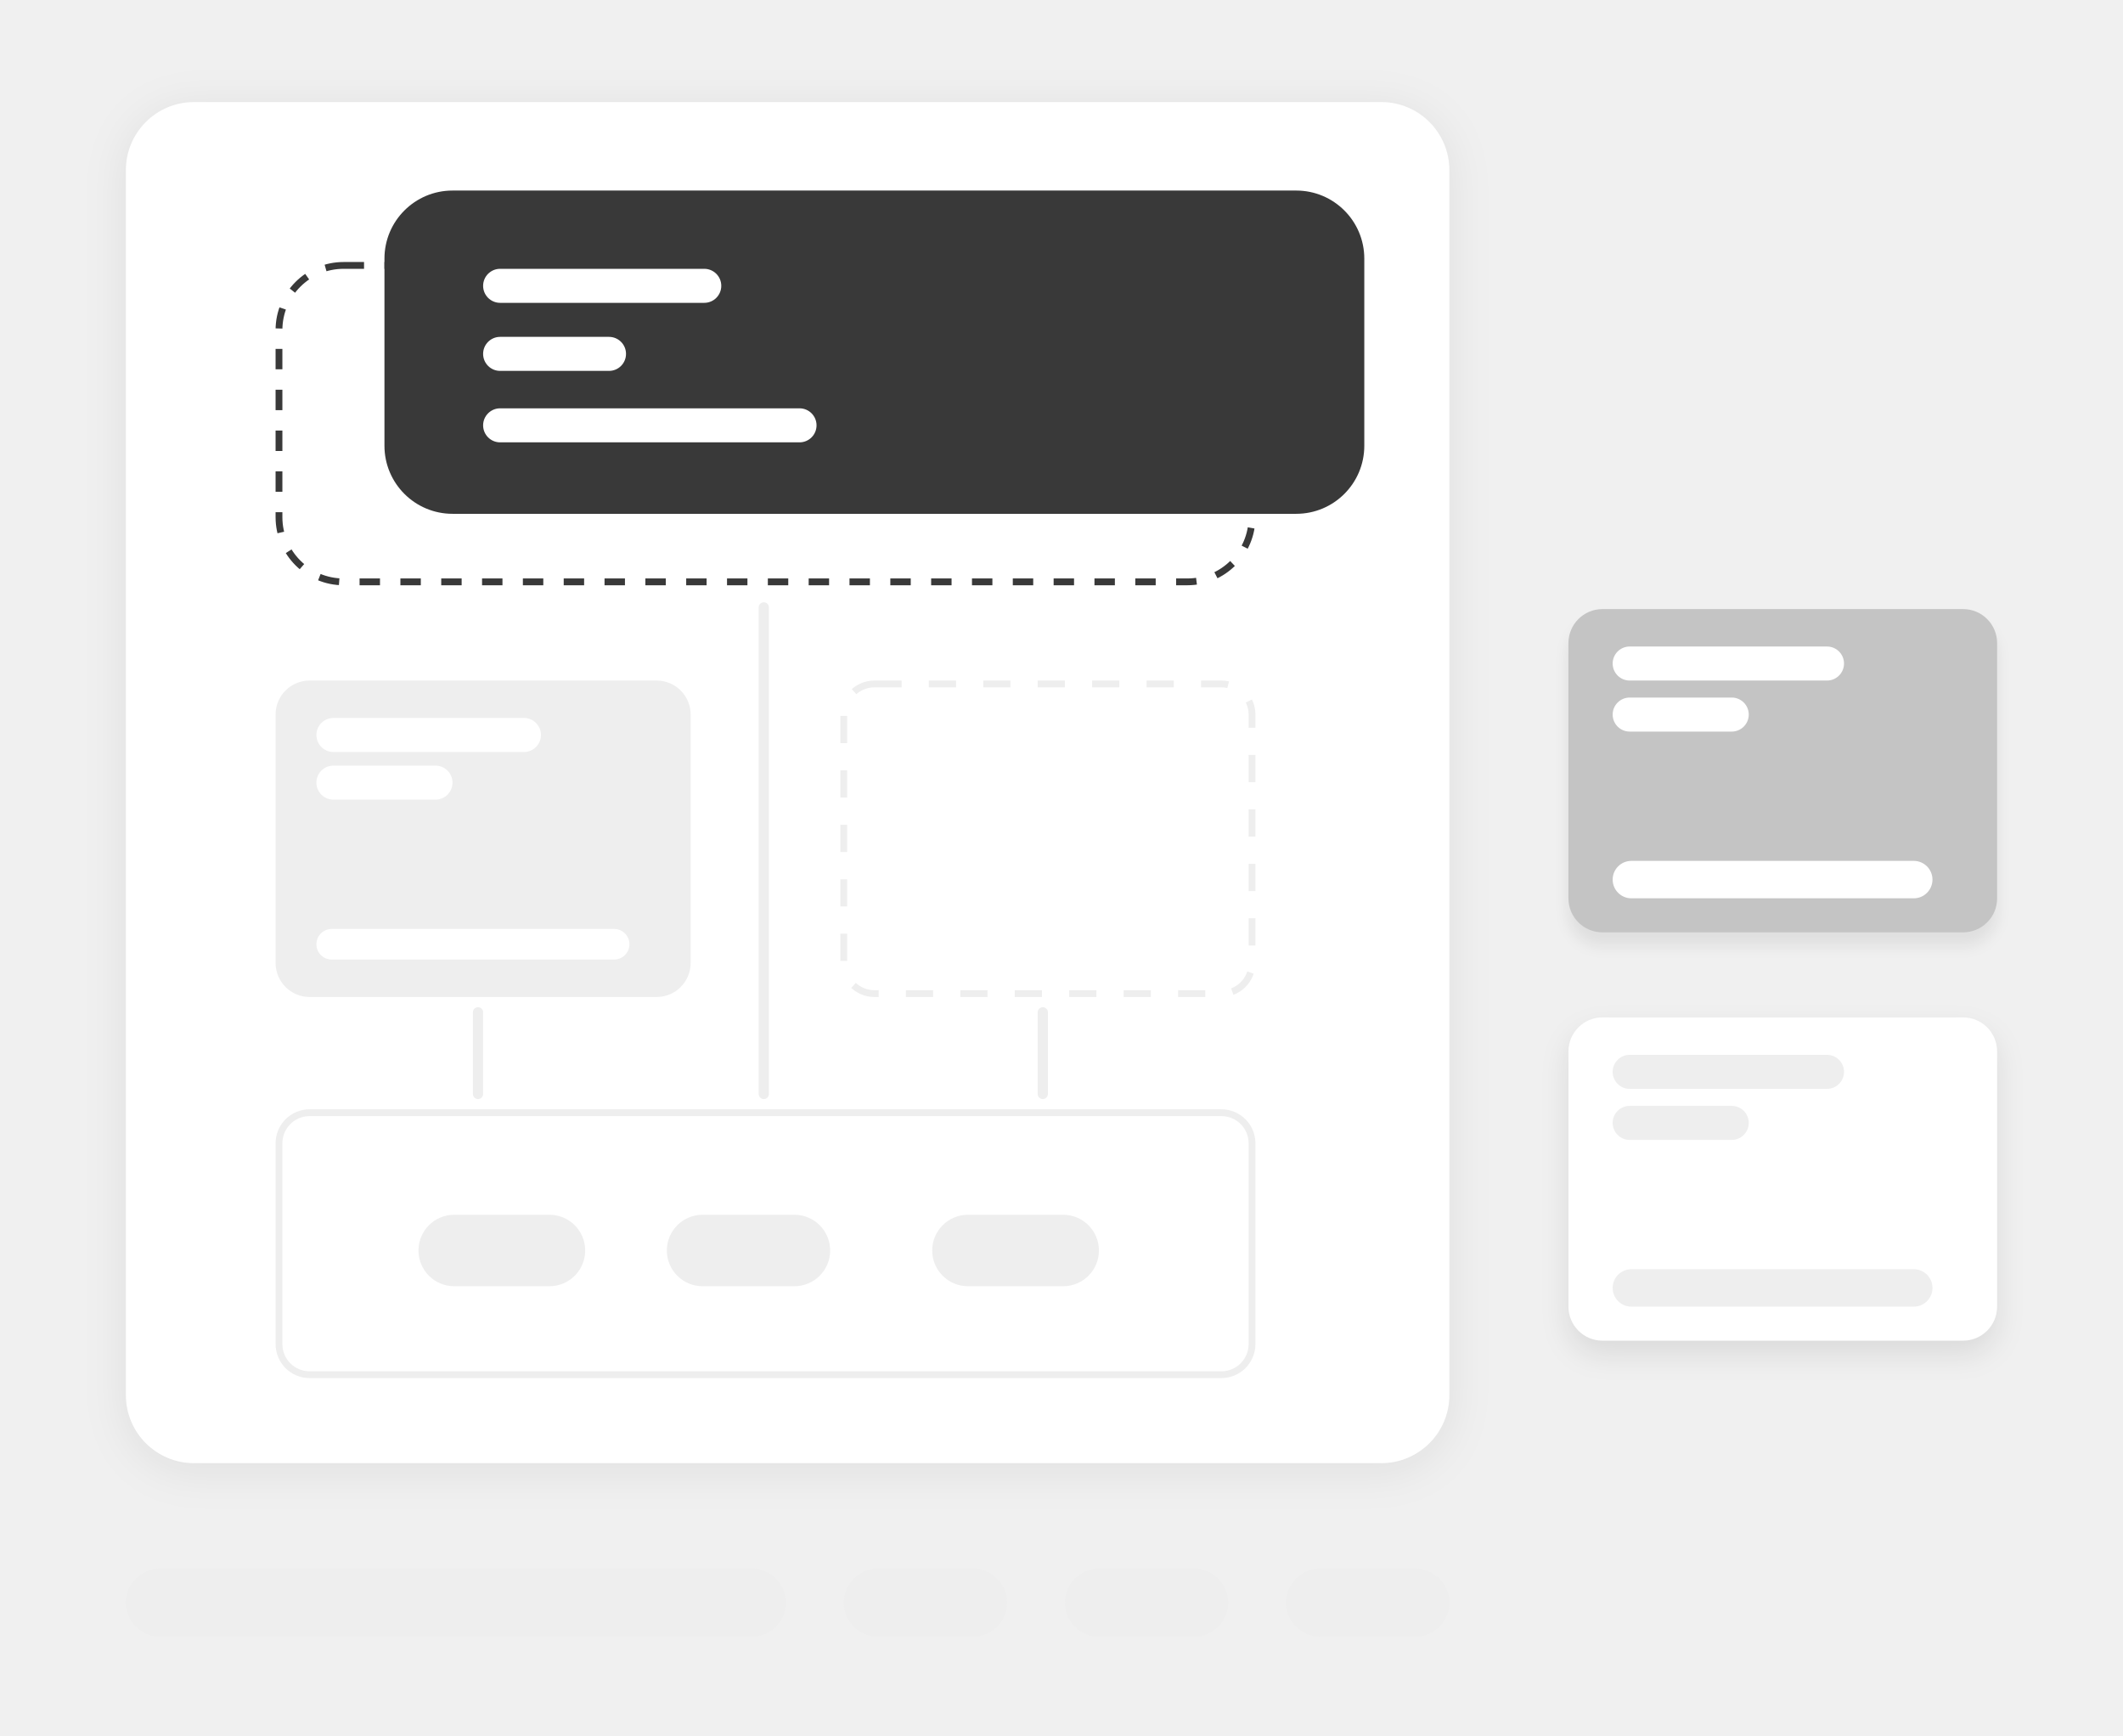
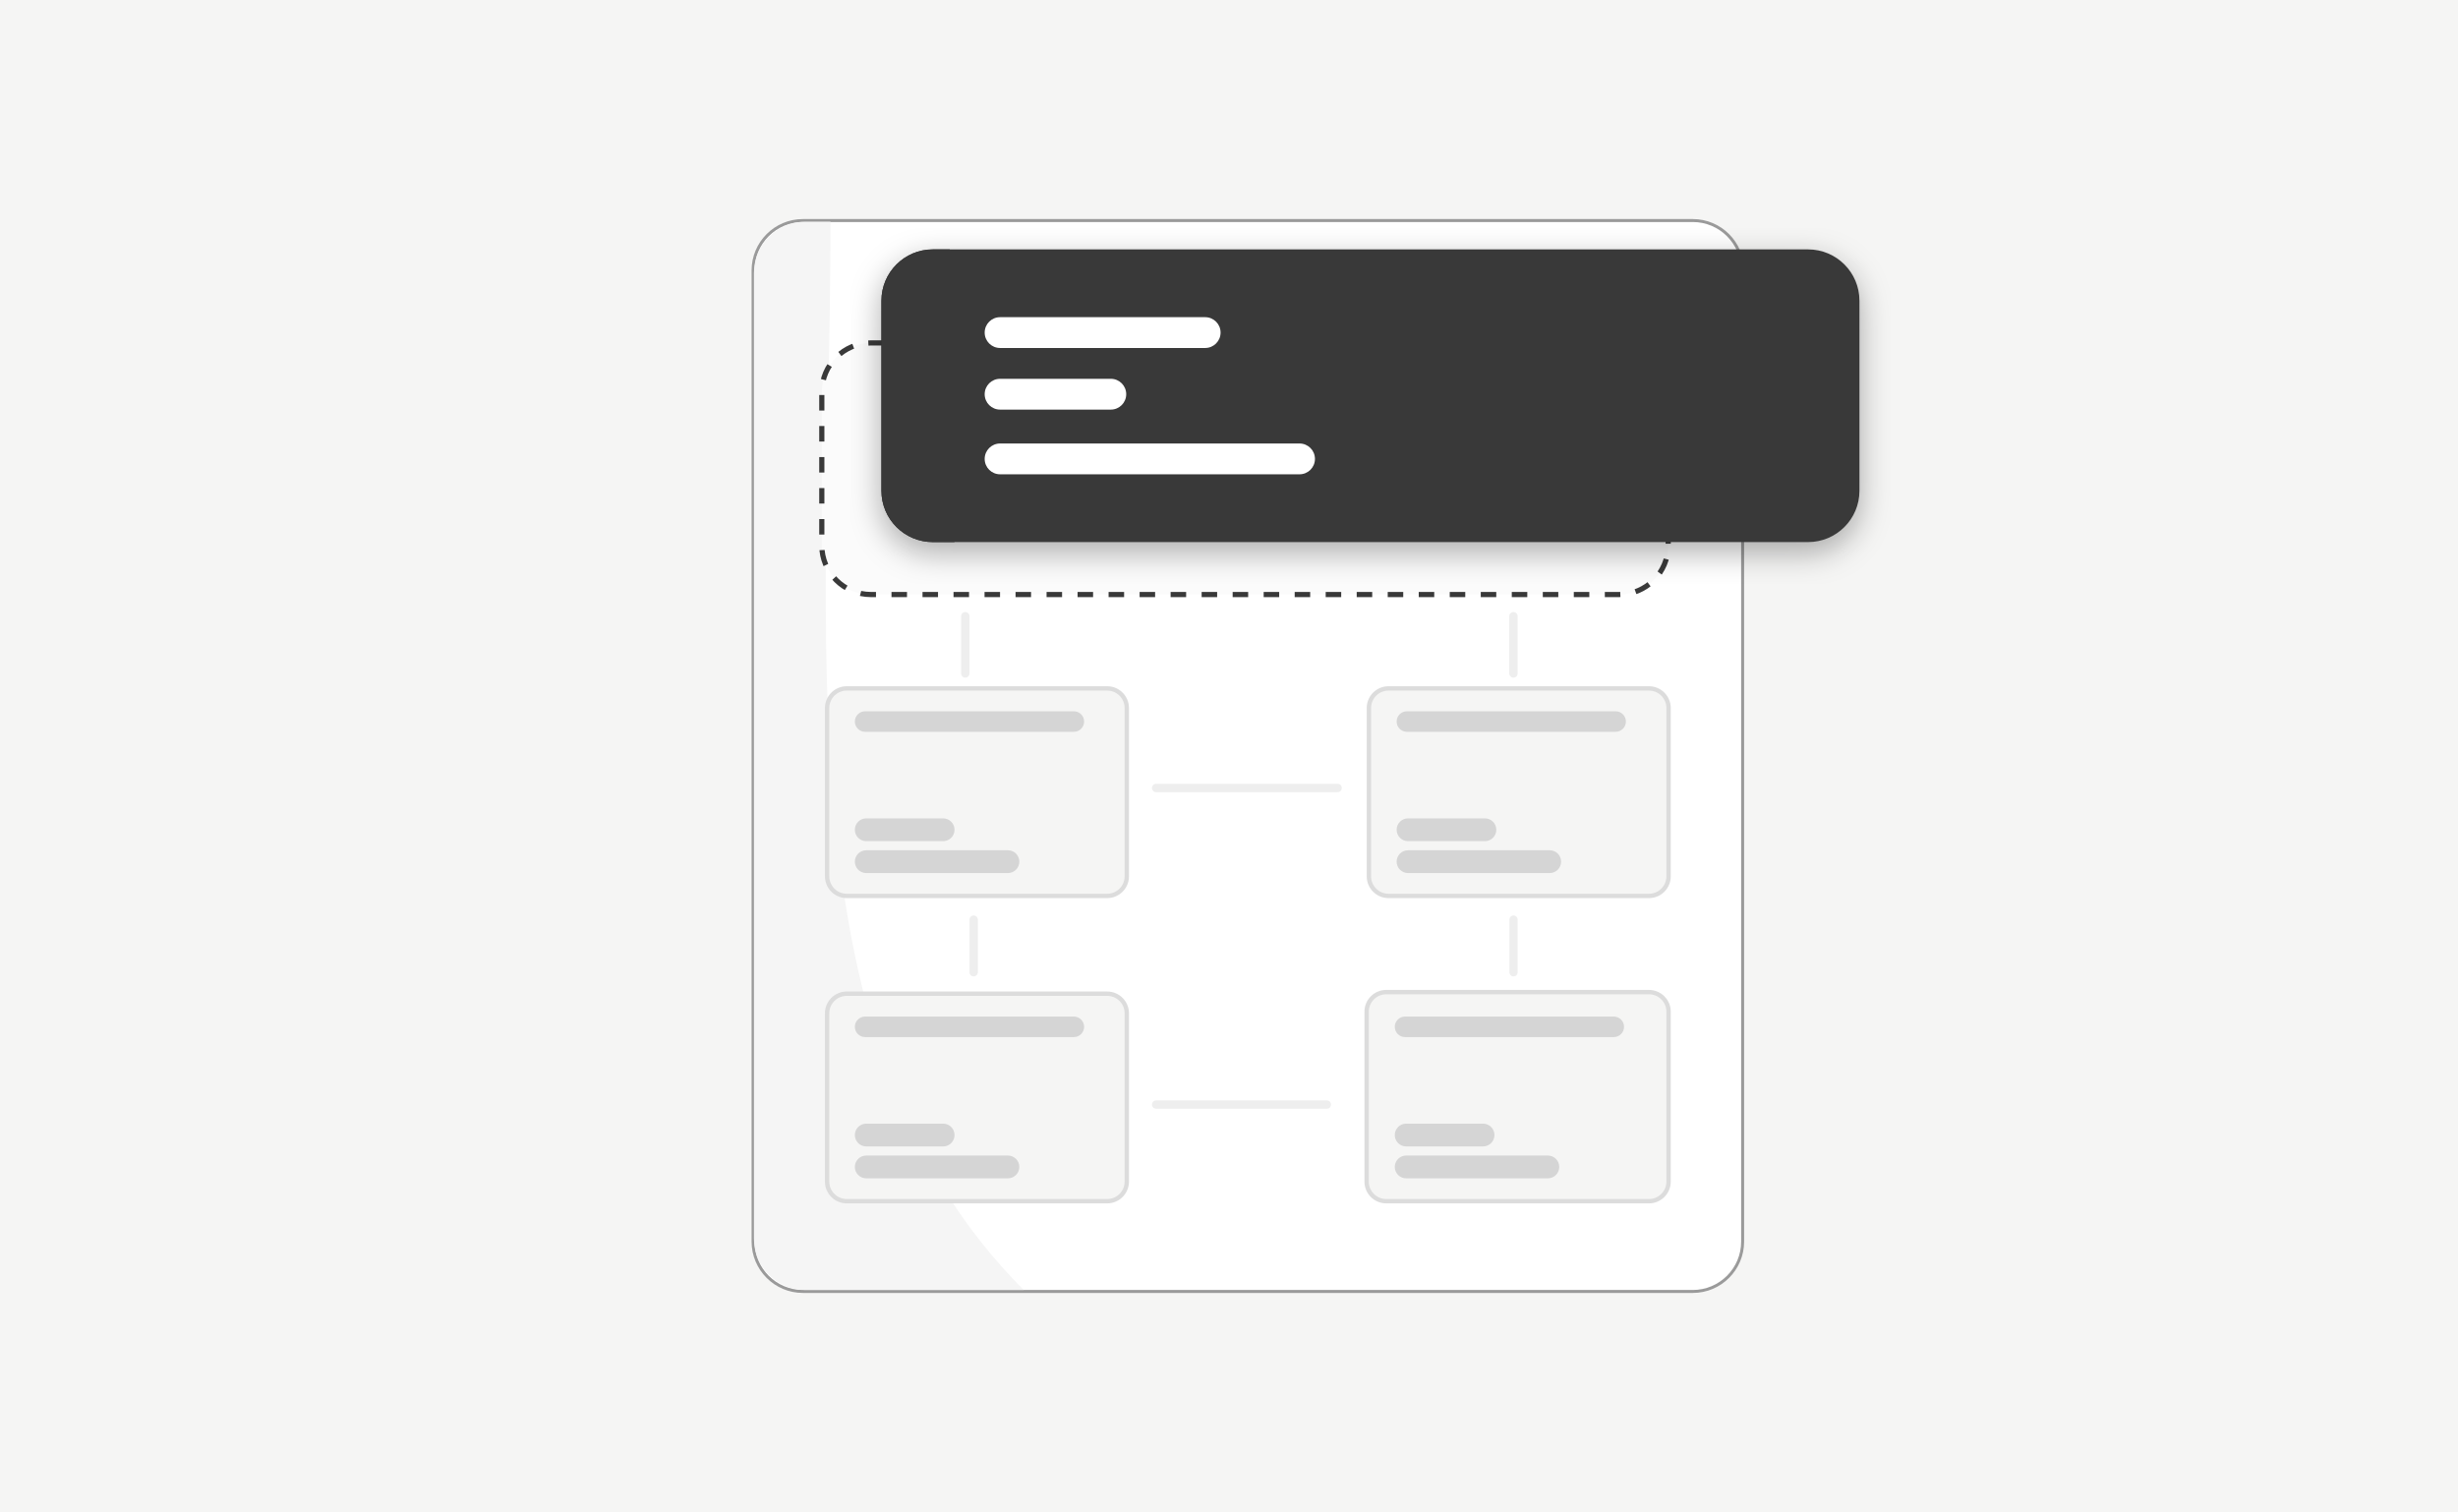
- <svg xmlns="http://www.w3.org/2000/svg" width="624" height="510" viewBox="0 0 624 510" fill="none">
+ <svg xmlns="http://www.w3.org/2000/svg" width="829" height="510" viewBox="0 0 829 510" fill="none">
+   <rect width="829" height="510" fill="#F5F5F4" />
+   <rect x="253.985" y="74.387" width="333.747" height="361.226" rx="16.828" fill="white" stroke="#9A9A9A" />
+   <path d="M254.276 92.104C254.276 82.534 262.034 74.776 271.604 74.776H280.091C280.091 214.63 262.344 352.282 345.273 435.109H271.604C262.034 435.109 254.276 427.352 254.276 417.782V92.104Z" fill="#F5F5F5" />
+   <rect x="0.735" y="-0.735" width="101.073" height="69.994" rx="6.617" transform="matrix(1 0 0 -1 278.224 404.434)" fill="#F5F5F4" stroke="#DCDCDC" stroke-width="1.47" />
+   <rect x="0.735" y="-0.735" width="101.073" height="69.994" rx="6.617" transform="matrix(1 0 0 -1 278.224 301.463)" fill="#F5F5F4" stroke="#DCDCDC" stroke-width="1.47" />
+   <rect x="0.735" y="-0.735" width="101.073" height="69.994" rx="6.617" transform="matrix(1 0 0 -1 460.949 301.463)" fill="#F5F5F4" stroke="#DCDCDC" stroke-width="1.47" />
+   <rect x="0.735" y="-0.735" width="101.841" height="70.529" rx="6.617" transform="matrix(1 0 0 -1 460.181 404.434)" fill="#F5F5F4" stroke="#DCDCDC" stroke-width="1.47" />
+   <rect width="55.474" height="7.684" rx="3.842" transform="matrix(1 0 0 -1 288.31 397.451)" fill="#D5D5D5" />
+   <rect width="55.474" height="7.684" rx="3.842" transform="matrix(1 0 0 -1 288.31 294.481)" fill="#D5D5D5" />
+   <rect width="55.474" height="7.684" rx="3.842" transform="matrix(1 0 0 -1 471.035 294.481)" fill="#D5D5D5" />
+   <rect width="55.474" height="7.684" rx="3.842" transform="matrix(1 0 0 -1 470.409 397.451)" fill="#D5D5D5" />
+   <rect width="33.621" height="7.684" rx="3.842" transform="matrix(1 0 0 -1 288.31 386.693)" fill="#D5D5D5" />
+   <rect width="33.621" height="7.684" rx="3.842" transform="matrix(1 0 0 -1 288.31 283.723)" fill="#D5D5D5" />
+   <rect width="33.621" height="7.684" rx="3.842" transform="matrix(1 0 0 -1 471.035 283.723)" fill="#D5D5D5" />
+   <rect width="33.621" height="7.684" rx="3.842" transform="matrix(1 0 0 -1 470.409 386.693)" fill="#D5D5D5" />
+   <rect width="77.328" height="6.916" rx="3.458" transform="matrix(1 0 0 -1 288.31 349.808)" fill="#D5D5D5" />
+   <rect width="77.328" height="6.916" rx="3.458" transform="matrix(1 0 0 -1 288.31 246.838)" fill="#D5D5D5" />
+   <rect width="77.328" height="6.916" rx="3.458" transform="matrix(1 0 0 -1 471.035 246.838)" fill="#D5D5D5" />
+   <rect width="77.328" height="6.916" rx="3.458" transform="matrix(1 0 0 -1 470.409 349.808)" fill="#D5D5D5" />
+   <line x1="1.412" y1="-1.412" x2="19.141" y2="-1.412" transform="matrix(-6.71372e-08 -1 -1 2.84594e-08 326.974 329.337)" stroke="#EEEEEE" stroke-width="2.824" stroke-linecap="round" />
+   <line x1="325.562" y1="227.164" x2="325.562" y2="207.849" stroke="#EEEEEE" stroke-width="2.824" stroke-linecap="round" />
+   <line x1="389.93" y1="265.789" x2="451.12" y2="265.789" stroke="#EEEEEE" stroke-width="2.824" stroke-linecap="round" />
+   <line x1="510.425" y1="227.164" x2="510.425" y2="207.849" stroke="#EEEEEE" stroke-width="2.824" stroke-linecap="round" />
+   <line x1="389.93" y1="372.571" x2="447.49" y2="372.571" stroke="#EEEEEE" stroke-width="2.824" stroke-linecap="round" />
+   <line x1="510.459" y1="327.959" x2="510.459" y2="310.161" stroke="#EEEEEE" stroke-width="2.755" stroke-linecap="round" />
+   <rect x="277.166" y="115.67" width="285.454" height="84.866" rx="16.573" fill="#FBFBFB" stroke="#393939" stroke-width="1.745" stroke-dasharray="5.23 5.23" />
+   <path d="M297.272 101.452C297.272 91.882 305.03 84.124 314.6 84.124H320.346C320.346 84.124 319.75 120.001 320.346 145.821C320.858 167.986 321.931 182.845 321.931 182.845H314.6C305.03 182.845 297.272 175.087 297.272 165.517V101.452Z" fill="#333333" />
  <g filter="url(#filter0_d)">
-     <rect x="37" y="30" width="389" height="400" rx="20" fill="white" />
+     <rect x="297.272" y="84.124" width="329.857" height="98.721" rx="17.328" fill="#393939" />
  </g>
-   <rect x="37" y="461" width="194" height="20" rx="10" fill="#EEEEEE" />
-   <rect x="248" y="461" width="48" height="20" rx="10" fill="#EEEEEE" />
-   <rect x="313" y="461" width="48" height="20" rx="10" fill="#EEEEEE" />
-   <rect x="378" y="461" width="48" height="20" rx="10" fill="#EEEEEE" />
-   <g filter="url(#filter1_d)">
-     <rect x="461" y="179" width="126" height="95" rx="10" fill="#C4C4C4" />
-   </g>
-   <g filter="url(#filter2_d)">
-     <rect x="461" y="299" width="126" height="95" rx="10" fill="white" />
-   </g>
-   <rect x="474" y="190" width="68" height="10" rx="5" fill="white" />
-   <rect x="474" y="310" width="68" height="10" rx="5" fill="#EEEEEE" />
-   <rect x="474" y="205" width="40" height="10" rx="5" fill="white" />
-   <rect x="474" y="325" width="40" height="10" rx="5" fill="#EEEEEE" />
-   <rect x="474" y="253" width="94" height="11" rx="5.5" fill="white" />
-   <rect x="474" y="373" width="94" height="11" rx="5.5" fill="#EEEEEE" />
-   <rect x="82" y="327" width="286" height="77" rx="9" stroke="#EEEEEE" stroke-width="2" />
-   <rect x="123" y="357" width="49" height="21" rx="10.5" fill="#EEEEEE" />
-   <rect x="196" y="357" width="48" height="21" rx="10.5" fill="#EEEEEE" />
-   <rect x="274" y="357" width="49" height="21" rx="10.5" fill="#EEEEEE" />
-   <rect x="82" y="201" width="120" height="91" rx="9" fill="#EEEEEE" stroke="#EEEEEE" stroke-width="2" />
-   <rect x="248" y="201" width="120" height="91" rx="9" stroke="#EEEEEE" stroke-width="2" stroke-dasharray="8 8" />
-   <rect x="93" y="211" width="66" height="10" rx="5" fill="white" />
-   <rect x="93" y="225" width="40" height="10" rx="5" fill="white" />
-   <rect x="93" y="273" width="92" height="9" rx="4.5" fill="white" />
-   <line x1="140.5" y1="297.5" x2="140.5" y2="321.5" stroke="#EEEEEE" stroke-width="3" stroke-linecap="round" />
-   <line x1="224.5" y1="178.5" x2="224.5" y2="321.5" stroke="#EEEEEE" stroke-width="3" stroke-linecap="round" />
-   <line x1="306.5" y1="297.5" x2="306.5" y2="321.5" stroke="#EEEEEE" stroke-width="3" stroke-linecap="round" />
-   <rect x="82" y="78" width="286" height="93" rx="19" stroke="#393939" stroke-width="2" stroke-dasharray="6 6" />
-   <rect x="113" y="56" width="288" height="95" rx="20" fill="#393939" />
-   <rect x="142" y="79" width="70" height="10" rx="5" fill="white" />
-   <rect x="142" y="99" width="42" height="10" rx="5" fill="white" />
-   <rect x="142" y="120" width="98" height="10" rx="5" fill="white" />
+   <rect x="332.096" y="106.985" width="79.565" height="10.392" rx="5.196" fill="white" />
+   <rect x="332.096" y="127.769" width="47.739" height="10.392" rx="5.196" fill="white" />
+   <rect x="332.096" y="149.591" width="111.392" height="10.392" rx="5.196" fill="white" />
  <defs>
-     <filter id="filter0_d" x="24" y="19" width="415" height="426" filterUnits="userSpaceOnUse" color-interpolation-filters="sRGB">
+     <filter id="filter0_d" x="286.875" y="77.193" width="350.651" height="119.514" filterUnits="userSpaceOnUse" color-interpolation-filters="sRGB">
      <feFlood flood-opacity="0" result="BackgroundImageFix" />
      <feColorMatrix in="SourceAlpha" type="matrix" values="0 0 0 0 0 0 0 0 0 0 0 0 0 0 0 0 0 0 127 0" />
-       <feOffset dy="2" />
-       <feGaussianBlur stdDeviation="6.5" />
-       <feColorMatrix type="matrix" values="0 0 0 0 0 0 0 0 0 0 0 0 0 0 0 0 0 0 0.07 0" />
-       <feBlend mode="normal" in2="BackgroundImageFix" result="effect1_dropShadow" />
-       <feBlend mode="normal" in="SourceGraphic" in2="effect1_dropShadow" result="shape" />
-     </filter>
-     <filter id="filter1_d" x="457" y="179" width="134" height="103" filterUnits="userSpaceOnUse" color-interpolation-filters="sRGB">
-       <feFlood flood-opacity="0" result="BackgroundImageFix" />
-       <feColorMatrix in="SourceAlpha" type="matrix" values="0 0 0 0 0 0 0 0 0 0 0 0 0 0 0 0 0 0 127 0" />
-       <feOffset dy="4" />
-       <feGaussianBlur stdDeviation="2" />
-       <feColorMatrix type="matrix" values="0 0 0 0 0 0 0 0 0 0 0 0 0 0 0 0 0 0 0.07 0" />
-       <feBlend mode="normal" in2="BackgroundImageFix" result="effect1_dropShadow" />
-       <feBlend mode="normal" in="SourceGraphic" in2="effect1_dropShadow" result="shape" />
-     </filter>
-     <filter id="filter2_d" x="453" y="295" width="142" height="111" filterUnits="userSpaceOnUse" color-interpolation-filters="sRGB">
-       <feFlood flood-opacity="0" result="BackgroundImageFix" />
-       <feColorMatrix in="SourceAlpha" type="matrix" values="0 0 0 0 0 0 0 0 0 0 0 0 0 0 0 0 0 0 127 0" />
-       <feOffset dy="4" />
-       <feGaussianBlur stdDeviation="4" />
-       <feColorMatrix type="matrix" values="0 0 0 0 0 0 0 0 0 0 0 0 0 0 0 0 0 0 0.09 0" />
+       <feOffset dy="3.466" />
+       <feGaussianBlur stdDeviation="5.198" />
+       <feColorMatrix type="matrix" values="0 0 0 0 0 0 0 0 0 0 0 0 0 0 0 0 0 0 0.31 0" />
      <feBlend mode="normal" in2="BackgroundImageFix" result="effect1_dropShadow" />
      <feBlend mode="normal" in="SourceGraphic" in2="effect1_dropShadow" result="shape" />
    </filter>
  </defs>
</svg>
